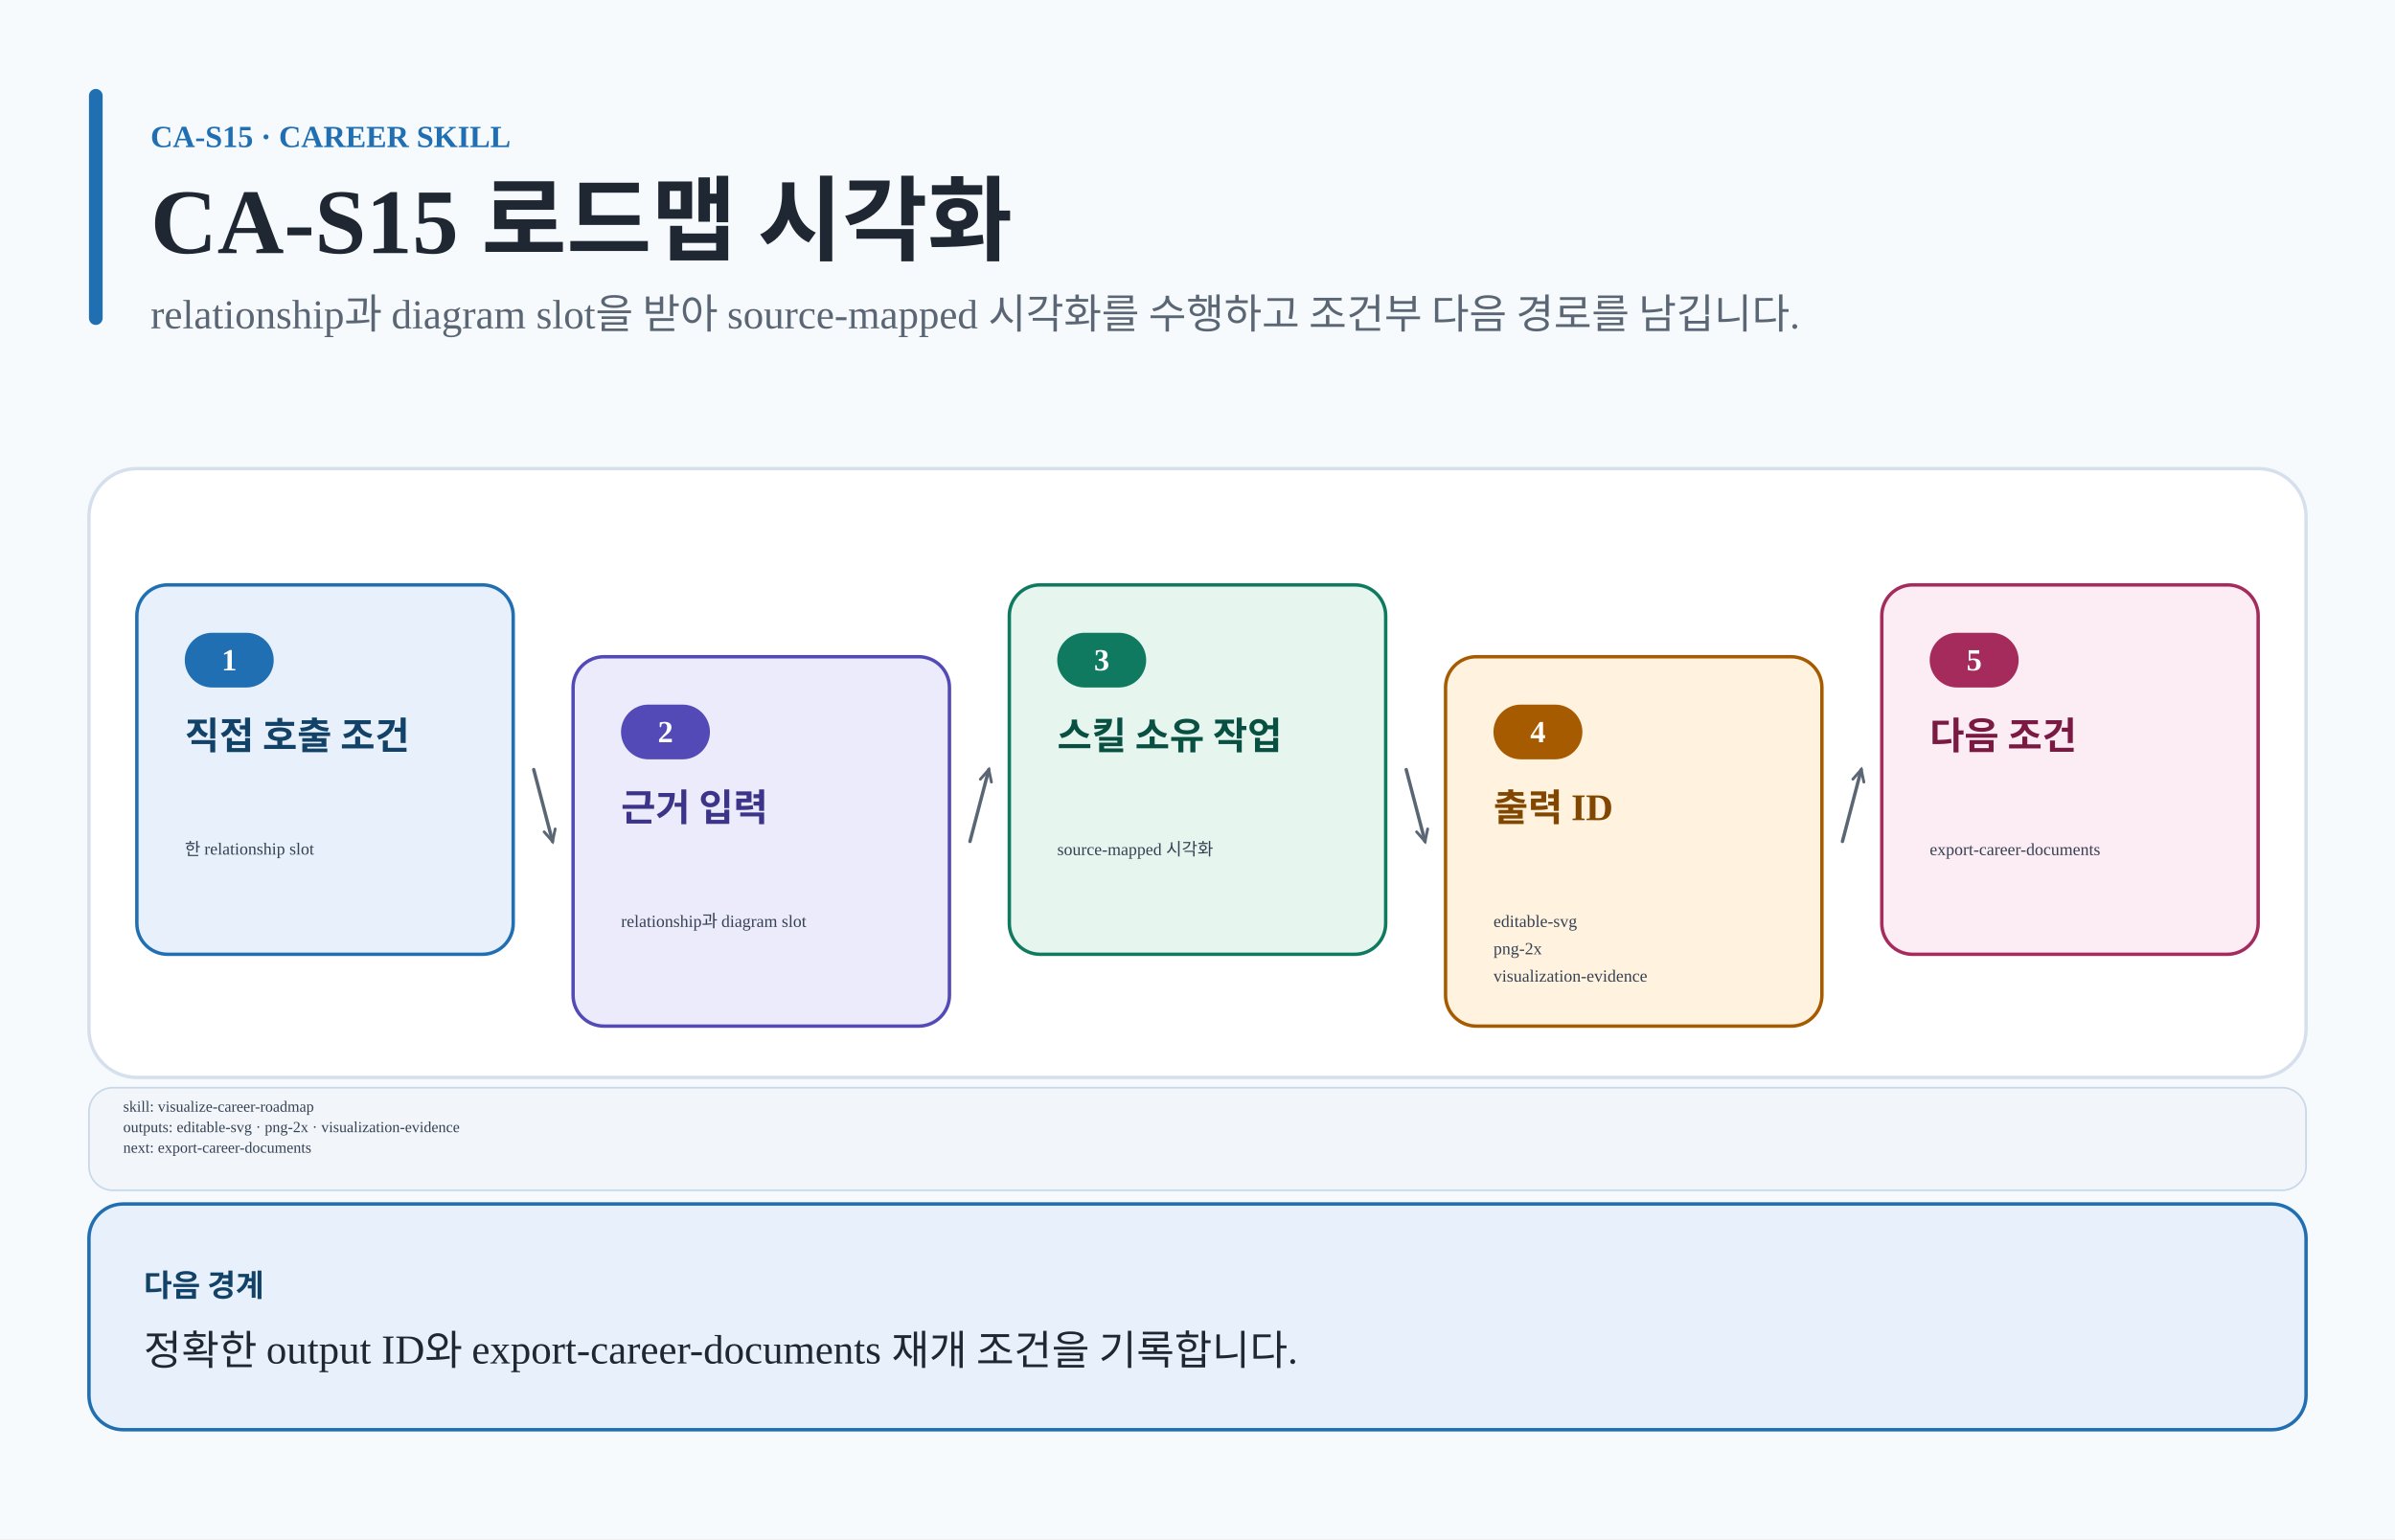
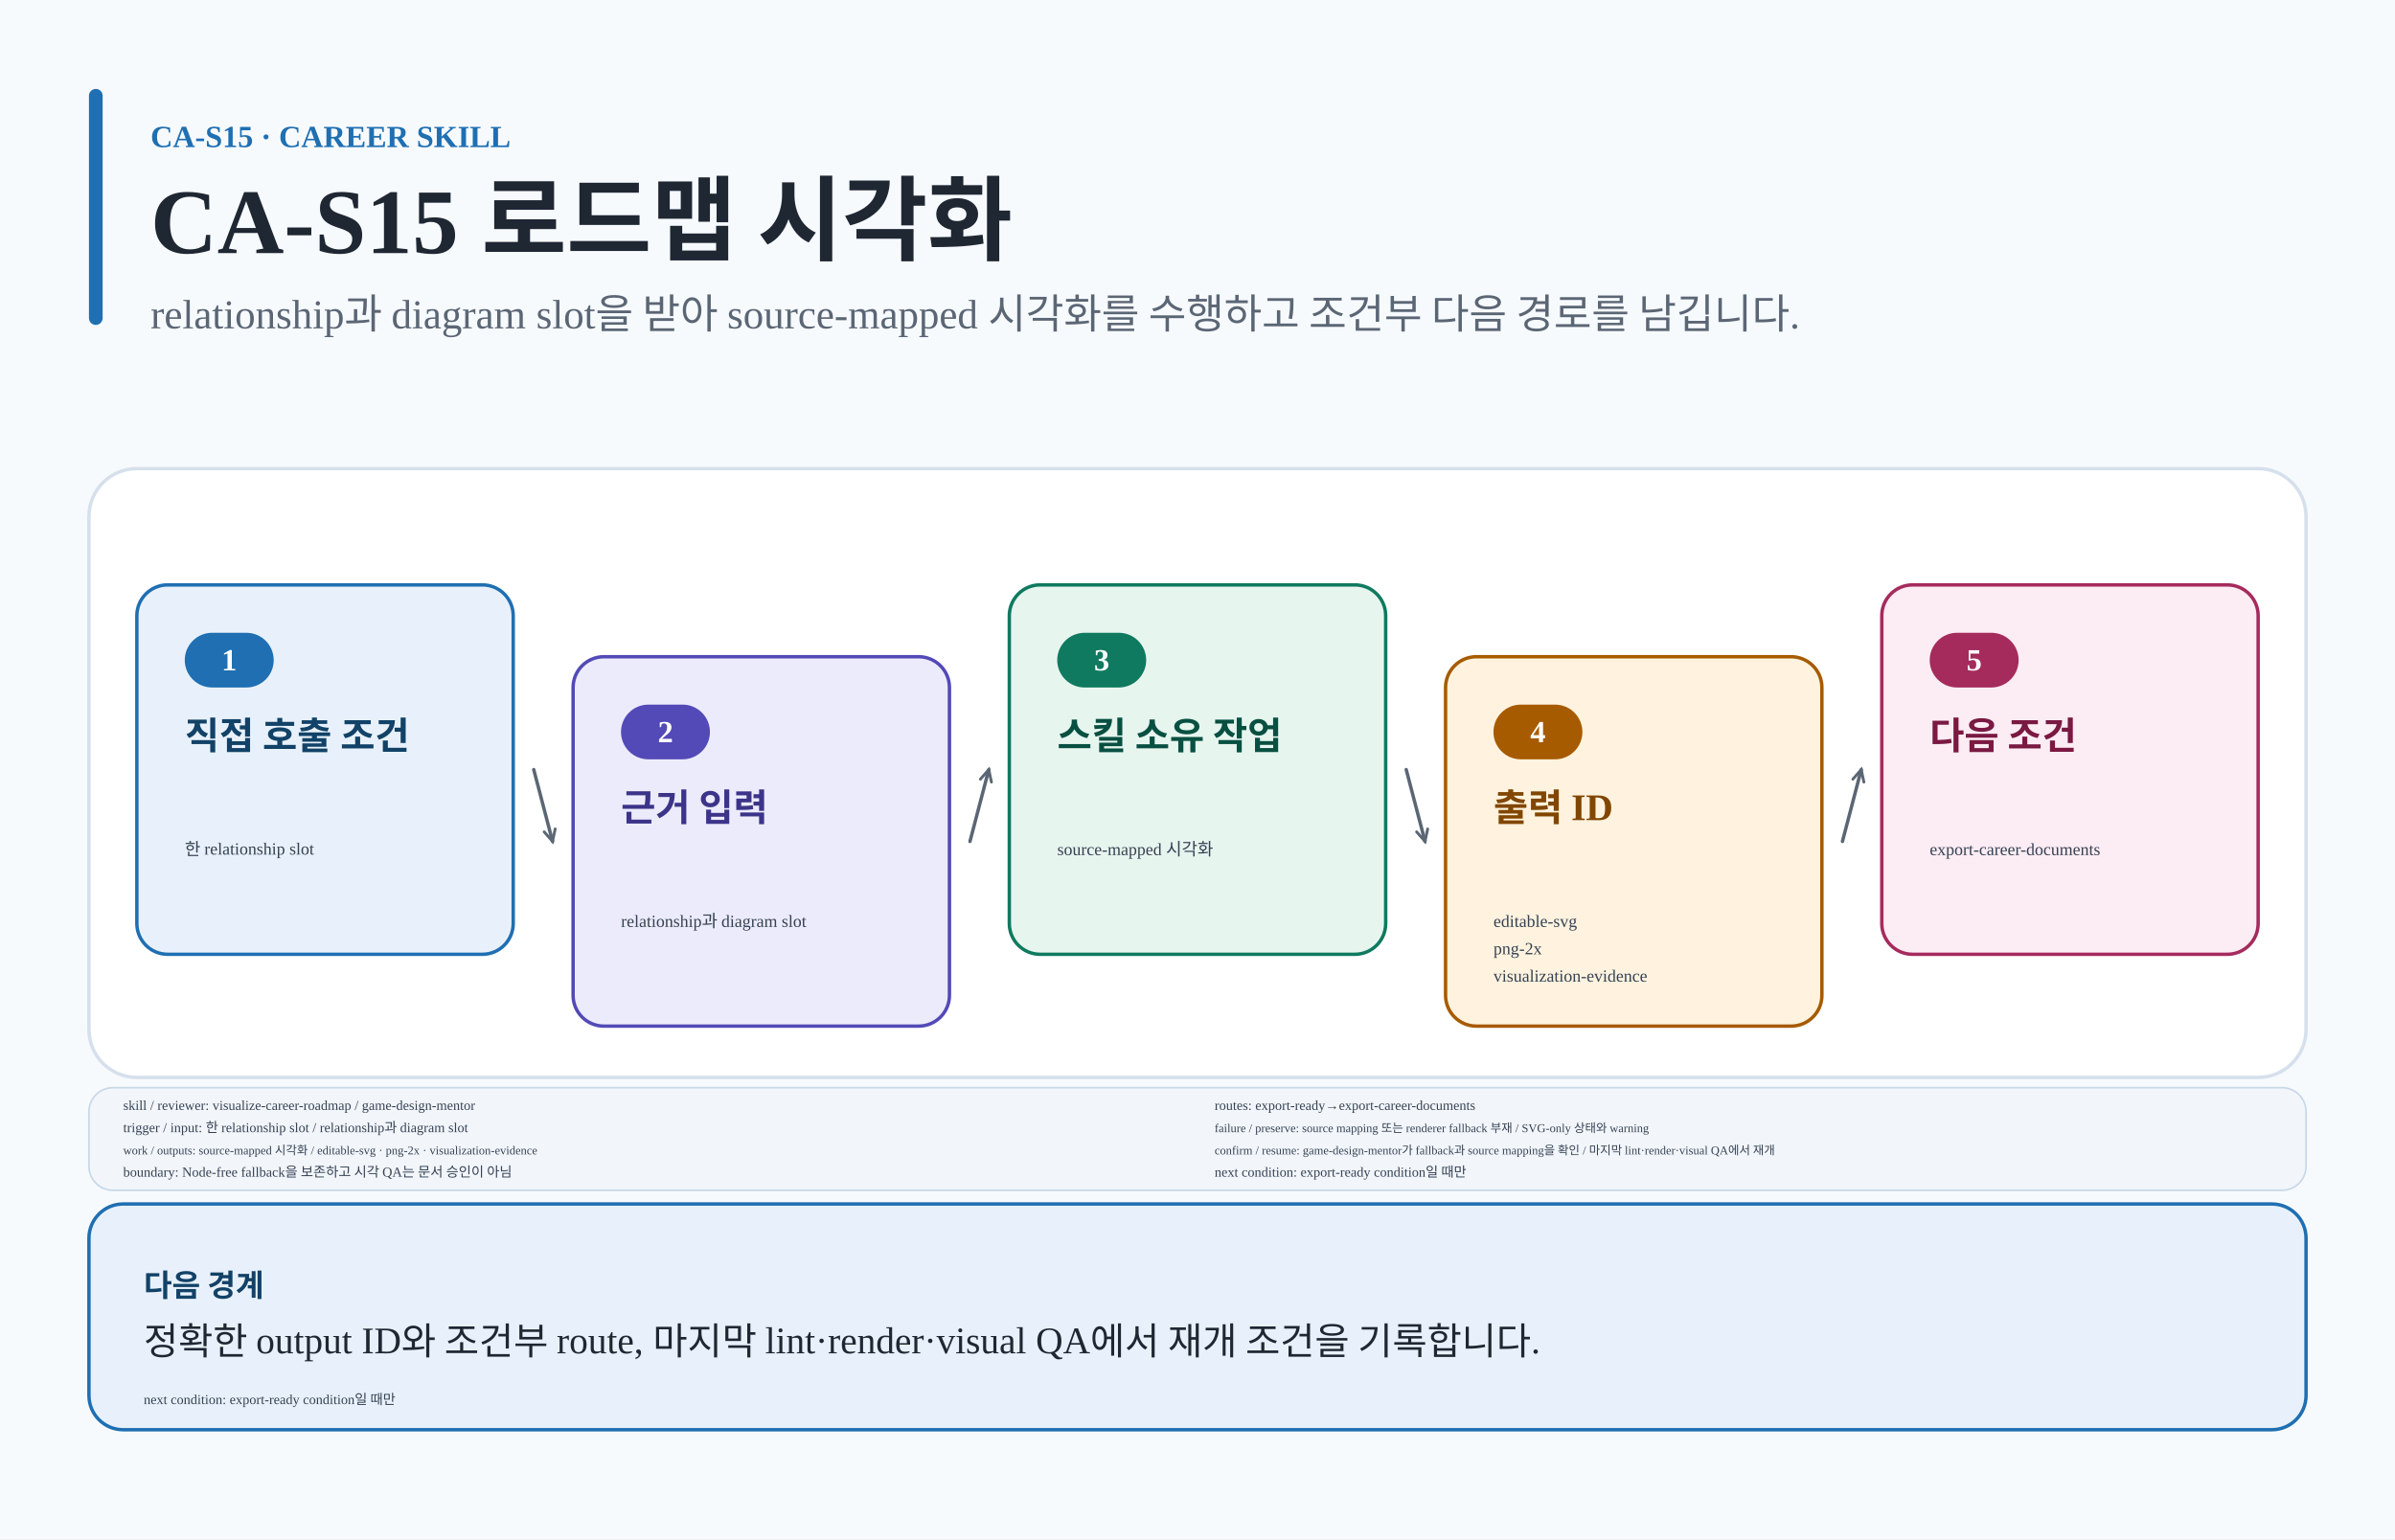
<svg xmlns="http://www.w3.org/2000/svg" viewBox="0 0 1400 900" width="1400" height="900" role="img" aria-label="게임 기획 커리어 로드맵 시각화 직접 호출 흐름">
  <defs>
    <marker id="open-arrow" viewBox="0 0 12 12" refX="10" refY="6" markerWidth="10" markerHeight="10" markerUnits="userSpaceOnUse" orient="auto">
      <path d="M 2 2 L 10 6 L 2 10" fill="none" stroke="#5B6675" stroke-width="2" stroke-linecap="round" />
    </marker>
  </defs>
  <rect width="1400" height="900" fill="#F7FAFD" />
  <rect x="52" y="52" width="8" height="138" rx="4" fill="#1F6FB2" />
  <text x="88" y="86" fill="#1F6FB2" font-size="18" font-weight="700">CA-S15 · CAREER SKILL</text>
  <text x="88" y="148" fill="#1F2733" font-size="54" font-weight="700">CA-S15 로드맵 시각화</text>
-   <text x="88" y="192" fill="#5B6675" font-size="24">relationship과 diagram slot을 받아 source-mapped 시각화를 수행하고 조건부 다음 경로를 남깁니다.</text>
+   <text x="88" y="192" fill="#5B6675" font-size="24" textLength="1220" lengthAdjust="spacingAndGlyphs">relationship과 diagram slot을 받아 source-mapped 시각화를 수행하고 조건부 다음 경로를 남깁니다.</text>
  <rect x="52" y="274" width="1296" height="356" rx="28" fill="#FFFFFF" stroke="#D6E0EC" stroke-width="2" />
  <path d="M 312 450 L 323 492" fill="none" stroke="#5B6675" stroke-width="2" stroke-linecap="round" marker-end="url(#open-arrow)" />
  <path d="M 567 492 L 578 450" fill="none" stroke="#5B6675" stroke-width="2" stroke-linecap="round" marker-end="url(#open-arrow)" />
  <path d="M 822 450 L 833 492" fill="none" stroke="#5B6675" stroke-width="2" stroke-linecap="round" marker-end="url(#open-arrow)" />
  <path d="M 1077 492 L 1088 450" fill="none" stroke="#5B6675" stroke-width="2" stroke-linecap="round" marker-end="url(#open-arrow)" />
  <g aria-label="읽기 순서 1: 직접 호출 조건">
    <rect x="80" y="342" width="220" height="216" rx="18" fill="#E8F1FB" stroke="#1F6FB2" stroke-width="2" />
    <rect x="108" y="370" width="52" height="32" rx="16" fill="#1F6FB2" />
    <text x="134" y="392" text-anchor="middle" fill="#FFFFFF" font-size="18" font-weight="700">1</text>
    <text x="108" y="438" fill="#124267" font-size="22" font-weight="700">직접 호출 조건</text>
    <text x="108" y="500" fill="#354152" font-size="10" textLength="164" lengthAdjust="spacingAndGlyphs">한 relationship slot</text>
  </g>
  <g aria-label="읽기 순서 2: 근거 입력">
    <rect x="335" y="384" width="220" height="216" rx="18" fill="#ECEBFB" stroke="#534AB7" stroke-width="2" />
    <rect x="363" y="412" width="52" height="32" rx="16" fill="#534AB7" />
    <text x="389" y="434" text-anchor="middle" fill="#FFFFFF" font-size="18" font-weight="700">2</text>
    <text x="363" y="480" fill="#3C3489" font-size="22" font-weight="700">근거 입력</text>
    <text x="363" y="542" fill="#354152" font-size="10" textLength="164" lengthAdjust="spacingAndGlyphs">relationship과 diagram slot</text>
  </g>
  <g aria-label="읽기 순서 3: 스킬 소유 작업">
    <rect x="590" y="342" width="220" height="216" rx="18" fill="#E7F5EF" stroke="#0F7A5F" stroke-width="2" />
    <rect x="618" y="370" width="52" height="32" rx="16" fill="#0F7A5F" />
    <text x="644" y="392" text-anchor="middle" fill="#FFFFFF" font-size="18" font-weight="700">3</text>
    <text x="618" y="438" fill="#085041" font-size="22" font-weight="700">스킬 소유 작업</text>
    <text x="618" y="500" fill="#354152" font-size="10" textLength="164" lengthAdjust="spacingAndGlyphs">source-mapped 시각화</text>
  </g>
  <g aria-label="읽기 순서 4: 출력 ID">
    <rect x="845" y="384" width="220" height="216" rx="18" fill="#FFF3DF" stroke="#A75B00" stroke-width="2" />
    <rect x="873" y="412" width="52" height="32" rx="16" fill="#A75B00" />
    <text x="899" y="434" text-anchor="middle" fill="#FFFFFF" font-size="18" font-weight="700">4</text>
    <text x="873" y="480" fill="#814600" font-size="22" font-weight="700">출력 ID</text>
    <text x="873" y="542" fill="#354152" font-size="10" textLength="164" lengthAdjust="spacingAndGlyphs">editable-svg</text>
    <text x="873" y="558" fill="#354152" font-size="10" textLength="164" lengthAdjust="spacingAndGlyphs">png-2x</text>
    <text x="873" y="574" fill="#354152" font-size="10" textLength="164" lengthAdjust="spacingAndGlyphs">visualization-evidence</text>
  </g>
  <g aria-label="읽기 순서 5: 다음 조건">
    <rect x="1100" y="342" width="220" height="216" rx="18" fill="#FCECF3" stroke="#A52B5D" stroke-width="2" />
    <rect x="1128" y="370" width="52" height="32" rx="16" fill="#A52B5D" />
    <text x="1154" y="392" text-anchor="middle" fill="#FFFFFF" font-size="18" font-weight="700">5</text>
    <text x="1128" y="438" fill="#7A1942" font-size="22" font-weight="700">다음 조건</text>
    <text x="1128" y="500" fill="#354152" font-size="10" textLength="164" lengthAdjust="spacingAndGlyphs">export-career-documents</text>
  </g>
  <rect x="52" y="636" width="1296" height="60" rx="14" fill="#F2F6FB" stroke="#C9D8E8" stroke-width="1" />
-   <text x="72" y="650" fill="#354152" font-size="9">skill: visualize-career-roadmap</text>
-   <text x="72" y="662" fill="#354152" font-size="9">outputs: editable-svg · png-2x · visualization-evidence</text>
-   <text x="72" y="674" fill="#354152" font-size="9">next: export-career-documents</text>
+   <text x="72" y="649" fill="#354152" font-size="8" textLength="610" lengthAdjust="spacingAndGlyphs">skill / reviewer: visualize-career-roadmap / game-design-mentor</text>
+   <text x="72" y="662" fill="#354152" font-size="8" textLength="610" lengthAdjust="spacingAndGlyphs">trigger / input: 한 relationship slot / relationship과 diagram slot</text>
+   <text x="72" y="675" fill="#354152" font-size="7" textLength="610" lengthAdjust="spacingAndGlyphs">work / outputs: source-mapped 시각화 / editable-svg · png-2x · visualization-evidence</text>
+   <text x="72" y="688" fill="#354152" font-size="8" textLength="610" lengthAdjust="spacingAndGlyphs">boundary: Node-free fallback을 보존하고 시각 QA는 문서 승인이 아님</text>
+   <text x="710" y="649" fill="#354152" font-size="8">routes: export-ready→export-career-documents</text>
+   <text x="710" y="662" fill="#354152" font-size="7" textLength="618" lengthAdjust="spacingAndGlyphs">failure / preserve: source mapping 또는 renderer fallback 부재 / SVG-only 상태와 warning</text>
+   <text x="710" y="675" fill="#354152" font-size="7" textLength="618" lengthAdjust="spacingAndGlyphs">confirm / resume: game-design-mentor가 fallback과 source mapping을 확인 / 마지막 lint·render·visual QA에서 재개</text>
+   <text x="710" y="688" fill="#354152" font-size="8">next condition: export-ready condition일 때만</text>
  <rect x="52" y="704" width="1296" height="132" rx="20" fill="#E8F1FB" stroke="#1F6FB2" stroke-width="2" />
  <text x="84" y="758" fill="#124267" font-size="18" font-weight="700">다음 경계</text>
-   <text x="84" y="798" fill="#1F2733" font-size="24">정확한 output ID와 export-career-documents 재개 조건을 기록합니다.</text>
+   <text x="84" y="792" fill="#1F2733" font-size="22">정확한 output ID와 조건부 route, 마지막 lint·render·visual QA에서 재개 조건을 기록합니다.</text>
+   <text x="84" y="821" fill="#354152" font-weight="500" font-size="8">next condition: export-ready condition일 때만</text>
</svg>
